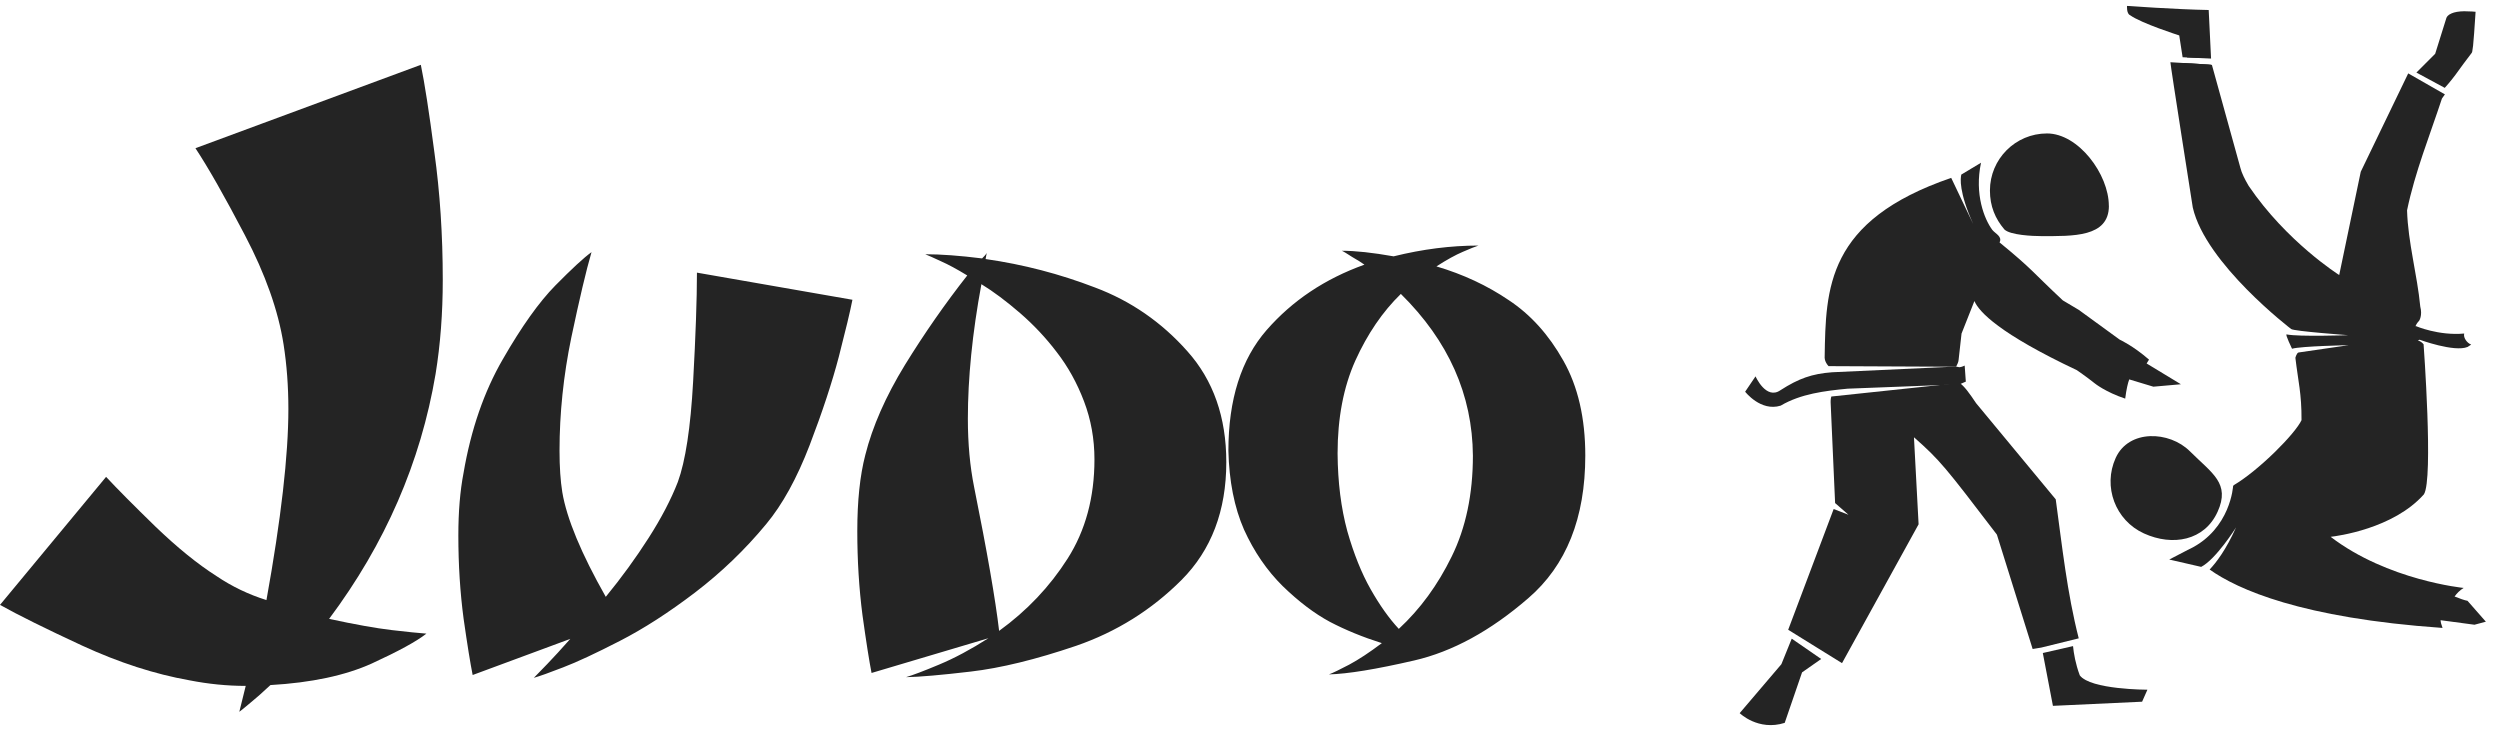
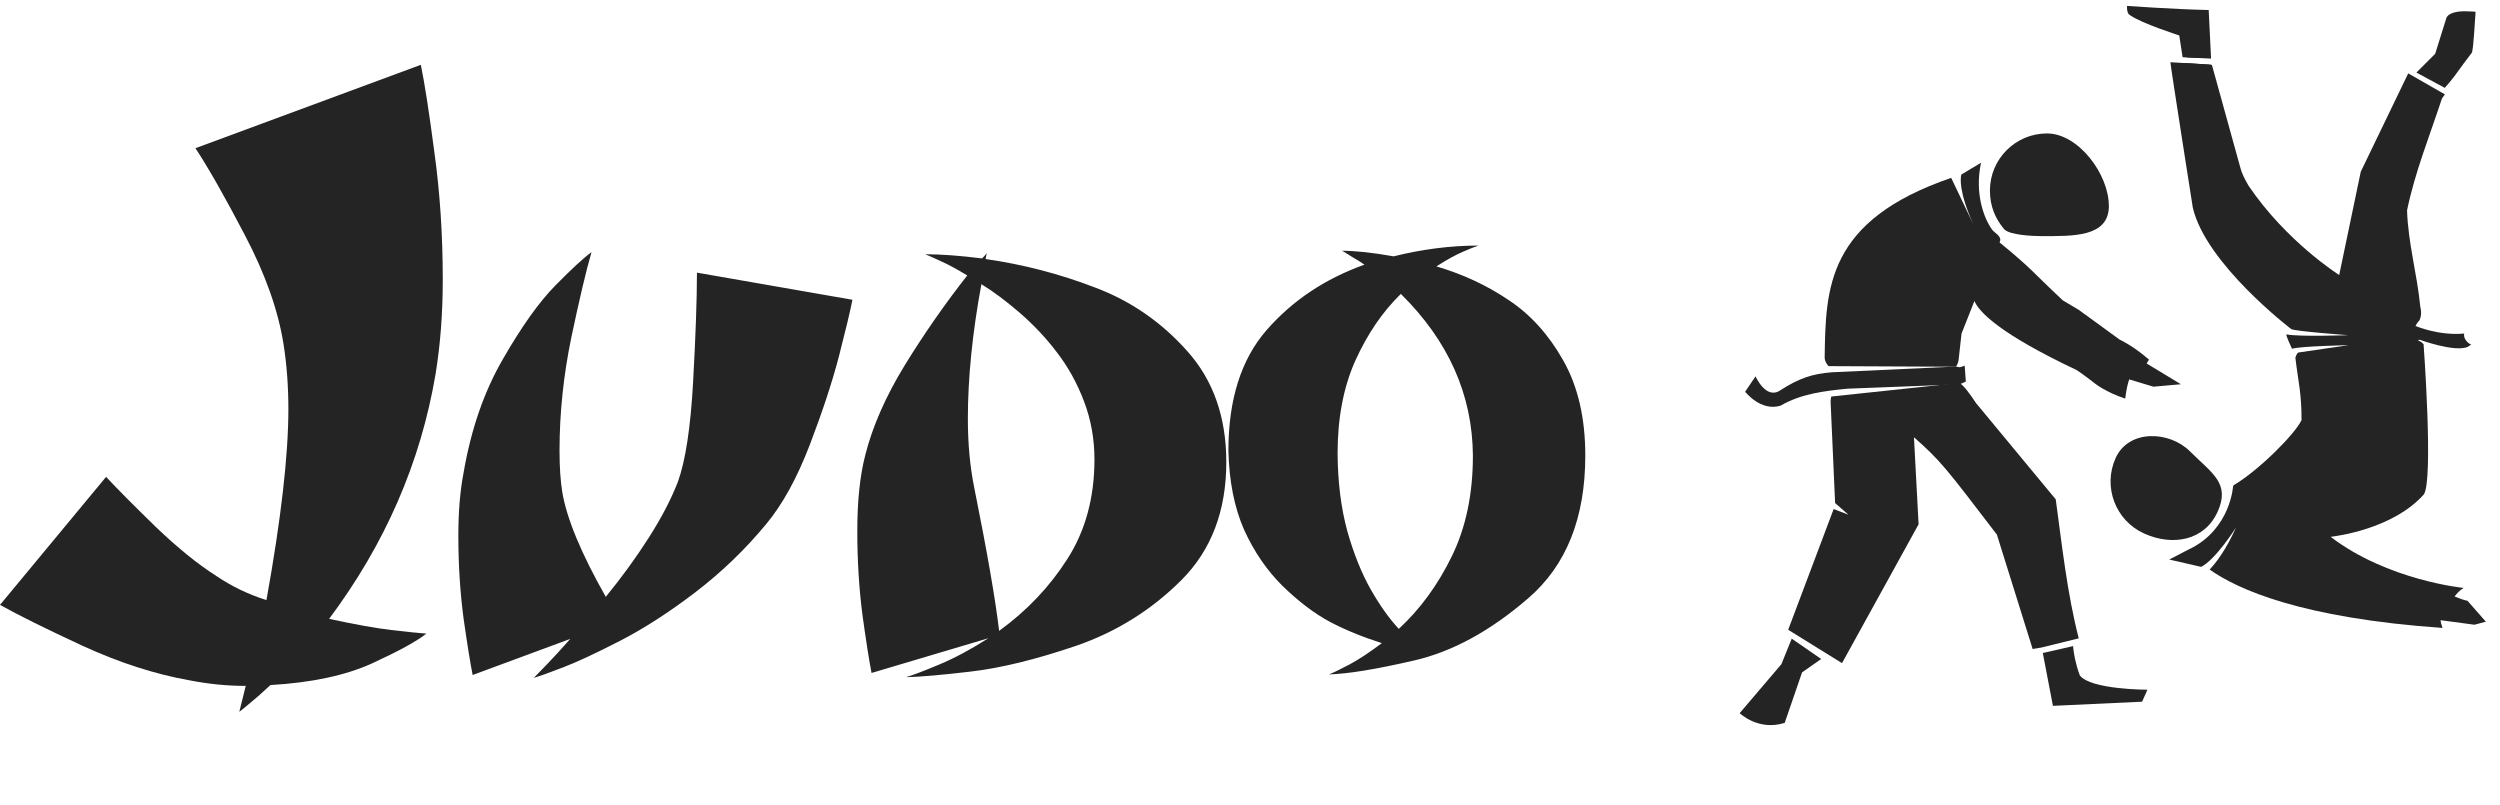
- <svg xmlns="http://www.w3.org/2000/svg" width="171" height="50" viewBox="0 0 45.244 13.229" version="1.1" id="svg5" xml:space="preserve">
+ <svg xmlns="http://www.w3.org/2000/svg" width="171" height="55" viewBox="0 0 45.244 14.552" version="1.1" id="svg5" xml:space="preserve">
  <defs id="defs2" />
  <path id="path30-2-6" style="fill:#242424;fill-opacity:1;stroke:none;stroke-width:0.139px;stroke-linecap:butt;stroke-linejoin:miter;stroke-opacity:1" d="m 35.853,2.944 -0.358,0.215 c -0.016,0.064 -0.047,0.312 0.215,0.894 0.008,0.018 -0.295,-0.617 -0.398,-0.834 -2.259,0.774 -2.27,1.999 -2.29,3.244 0,0 -0.009,0.076 0.07,0.163 l 2.309,0.011 c 0.02,-0.038 0.044,-0.09 0.045,-0.124 l 0.053,-0.476 0.233,-0.589 c 0.084,0.197 0.453,0.59 1.854,1.251 0,0 0.174,0.119 0.327,0.241 0,0 0.193,0.156 0.548,0.274 0.022,-0.17 0.047,-0.279 0.073,-0.348 l 0.437,0.132 0.498,-0.044 -0.62,-0.376 0.043,-0.07 C 38.597,6.252 38.362,6.147 38.362,6.147 l -0.741,-0.539 -0.289,-0.172 c -0.578,-0.541 -0.533,-0.547 -1.145,-1.049 0.055,-0.106 -0.075,-0.158 -0.13,-0.225 -0.144,-0.194 -0.327,-0.646 -0.205,-1.218 z m -0.389,3.986 -2.322,0.246 c -0.015,0.055 -0.012,0.105 -0.012,0.105 l 0.081,1.823 0.242,0.212 -0.268,-0.104 -0.823,2.185 v 3.27e-4 l 0.974,0.604 1.386,-2.513 -0.084,-1.575 c 0.475,0.419 0.568,0.54 1.501,1.762 l 0.647,2.07 0.157,-0.026 0.677,-0.167 C 37.41,10.732 37.319,9.879 37.204,9.037 L 35.763,7.297 C 35.636,7.107 35.547,6.987 35.464,6.93 Z" />
  <path id="path35-6-0" style="fill:#242424;fill-opacity:1;stroke:none;stroke-width:0.139px;stroke-linecap:butt;stroke-linejoin:miter;stroke-opacity:1" d="m 39.743,0.332 c 5e-6,3.31e-4 -5e-6,6.01e-4 0,0.001 l 3.27e-4,-0.001 z m 0,0.001 c -0.076,0.23 -0.13,0.466 -0.165,0.706 l 0.221,0.01 c -0.032,-0.227 -0.052,-0.465 -0.056,-0.716 z M 39.279,1.126 c 8.87e-4,0.061 0.405,2.629 0.405,2.629 0.233,1.019 1.78,2.199 1.78,2.199 0.044,0.04 1.034,0.112 1.034,0.112 0,0 -0.893,0.031 -1.116,-0.014 -0.03,-0.006 0.098,0.259 0.098,0.259 0.17,-0.048 1.025,-0.064 1.025,-0.064 l -0.907,0.132 c -0.034,0.008 -0.057,0.096 -0.057,0.096 0.049,0.42 0.114,0.646 0.111,1.129 -0.113,0.243 -0.763,0.902 -1.232,1.18 l -0.002,0.012 -0.004,-0.002 c 0,0 -0.042,0.777 -0.785,1.141 l -0.001,-0.001 -0.37,0.192 0.578,0.133 c 0.268,-0.137 0.631,-0.714 0.631,-0.714 -0.182,0.406 -0.36,0.638 -0.478,0.762 0.506,0.359 1.658,0.879 4.215,1.057 -0.024,-0.063 -0.034,-0.108 -0.035,-0.14 l 0.613,0.082 0.206,-0.055 -0.332,-0.378 c -0.053,-0.009 -0.141,-0.04 -0.234,-0.078 0.04,-0.055 0.093,-0.112 0.164,-0.155 0,0 -1.376,-0.135 -2.407,-0.925 0.114,-0.013 1.135,-0.145 1.688,-0.769 0.174,-0.269 -0.006,-2.716 -0.006,-2.716 -0.034,-0.042 -0.074,-0.06 -0.105,-0.07 l 0.034,-0.012 c 0,0 0.626,0.23 0.867,0.131 l 0.066,-0.043 c -0.073,-0.025 -0.147,-0.124 -0.127,-0.2 -0.461,0.043 -0.873,-0.134 -0.873,-0.134 l -0.01,0.003 c 0.009,-0.021 0.026,-0.057 0.068,-0.101 0,0 0.063,-0.092 0.02,-0.257 -0.056,-0.582 -0.222,-1.156 -0.239,-1.741 0.142,-0.687 0.411,-1.354 0.631,-2.022 l 0.021,-0.03 c 0,0 0.03,-0.041 0.033,-0.046 l -0.664,-0.38 -0.859,1.78 -0.39,1.869 c 0,0 -0.952,-0.599 -1.639,-1.614 -0.073,-0.124 -0.127,-0.235 -0.148,-0.321 l -0.516,-1.865 c 0,0 -0.048,-0.007 -0.069,-0.01 z" />
  <path id="path36-1-6" style="fill:#242424;fill-opacity:1;stroke-width:0.262;stroke-linecap:round;stroke-opacity:0.495" d="m 38.166,3.726 c 0,0.57 -0.653,0.547 -1.224,0.547 -0.155,0 -0.558,-0.018 -0.666,-0.119 -0.167,-0.196 -0.263,-0.421 -0.263,-0.706 10e-7,-0.57 0.462,-1.033 1.033,-1.033 0.57,0 1.119,0.74 1.119,1.31 z" />
  <path id="path36-6-8-2" style="fill:#242424;fill-opacity:1;stroke-width:0.262;stroke-linecap:round;stroke-opacity:0.495" d="M 40.132,9.264 C 39.896,9.784 39.32,9.89 38.801,9.654 38.282,9.418 38.053,8.806 38.289,8.287 c 0.236,-0.519 0.971,-0.491 1.343,-0.12 0.404,0.403 0.736,0.578 0.5,1.098 z" />
  <path d="m 10.964,10.8 c 0.285,-0.348 0.543,-0.703 0.774,-1.064 0.231,-0.361 0.407,-0.699 0.529,-1.013 0.138,-0.378 0.231,-0.984 0.277,-1.819 0.046,-0.835 0.069,-1.492 0.069,-1.97 l 2.814,0.491 c -0.042,0.214 -0.124,0.556 -0.245,1.026 -0.122,0.466 -0.298,1.001 -0.529,1.605 -0.231,0.6 -0.493,1.076 -0.787,1.429 -0.382,0.462 -0.812,0.875 -1.29,1.24 -0.474,0.361 -0.927,0.653 -1.36,0.875 -0.432,0.222 -0.774,0.382 -1.026,0.478 -0.248,0.097 -0.424,0.159 -0.529,0.189 0.046,-0.046 0.128,-0.13 0.245,-0.252 0.117,-0.122 0.256,-0.273 0.415,-0.453 L 8.554,12.216 C 8.512,12.007 8.457,11.667 8.39,11.197 8.327,10.723 8.295,10.221 8.295,9.692 c 0,-0.428 0.031,-0.806 0.094,-1.133 0.134,-0.785 0.371,-1.471 0.711,-2.058 0.34,-0.592 0.657,-1.036 0.95,-1.334 0.298,-0.302 0.516,-0.504 0.655,-0.604 -0.097,0.332 -0.218,0.846 -0.365,1.542 -0.143,0.692 -0.214,1.376 -0.214,2.052 0,0.294 0.017,0.543 0.05,0.749 0.08,0.478 0.342,1.11 0.787,1.895 z m 6.81,-6.124 c 0.038,-0.038 0.061,-0.063 0.069,-0.076 0.008,-0.013 0.015,-0.021 0.019,-0.025 -0.004,0 -0.013,0.038 -0.025,0.113 0.68,0.097 1.341,0.269 1.983,0.516 0.646,0.243 1.202,0.627 1.668,1.152 0.47,0.525 0.705,1.194 0.705,2.008 0,0.881 -0.271,1.592 -0.812,2.134 -0.541,0.541 -1.177,0.938 -1.907,1.19 -0.73,0.248 -1.366,0.403 -1.907,0.466 -0.537,0.063 -0.927,0.097 -1.171,0.101 0.117,-0.034 0.317,-0.109 0.598,-0.227 0.281,-0.117 0.579,-0.277 0.894,-0.478 l -2.115,0.629 c -0.042,-0.214 -0.097,-0.562 -0.164,-1.045 -0.063,-0.487 -0.094,-0.995 -0.094,-1.523 0,-0.546 0.048,-1.005 0.145,-1.378 0.13,-0.516 0.369,-1.06 0.718,-1.63 0.352,-0.571 0.728,-1.11 1.127,-1.618 -0.185,-0.113 -0.344,-0.199 -0.478,-0.258 -0.134,-0.063 -0.229,-0.105 -0.283,-0.126 0.281,0 0.625,0.025 1.032,0.076 z m 0.308,6.741 c 0.504,-0.365 0.917,-0.801 1.24,-1.309 0.323,-0.508 0.485,-1.106 0.485,-1.794 0,-0.369 -0.063,-0.72 -0.189,-1.051 -0.126,-0.332 -0.29,-0.627 -0.491,-0.887 -0.197,-0.26 -0.42,-0.497 -0.667,-0.711 -0.248,-0.214 -0.48,-0.388 -0.699,-0.522 -0.164,0.885 -0.245,1.697 -0.245,2.436 0,0.449 0.038,0.86 0.113,1.234 0.235,1.167 0.386,2.035 0.453,2.606 z M 24.692,4.789 c -0.046,-0.034 -0.12,-0.08 -0.22,-0.138 -0.097,-0.063 -0.159,-0.101 -0.189,-0.113 0.248,0 0.56,0.034 0.938,0.101 0.525,-0.13 1.036,-0.195 1.536,-0.195 -0.055,0.017 -0.149,0.055 -0.283,0.113 -0.13,0.055 -0.29,0.143 -0.478,0.264 0.483,0.143 0.919,0.346 1.309,0.611 0.394,0.26 0.724,0.625 0.988,1.095 0.264,0.466 0.397,1.039 0.397,1.718 0,1.129 -0.344,1.989 -1.032,2.581 -0.684,0.592 -1.372,0.967 -2.065,1.127 -0.688,0.159 -1.202,0.243 -1.542,0.252 0.076,-0.029 0.197,-0.088 0.365,-0.176 0.172,-0.092 0.369,-0.222 0.592,-0.39 -0.344,-0.109 -0.657,-0.237 -0.938,-0.384 -0.281,-0.151 -0.566,-0.367 -0.856,-0.648 C 22.928,10.324 22.695,9.984 22.514,9.585 22.338,9.183 22.244,8.706 22.231,8.157 c 0,-0.927 0.231,-1.655 0.692,-2.184 0.466,-0.533 1.055,-0.927 1.769,-1.183 z m 0.661,0.529 c -0.332,0.323 -0.606,0.726 -0.825,1.209 -0.214,0.478 -0.321,1.039 -0.321,1.681 0.004,0.52 0.063,0.988 0.176,1.404 0.117,0.411 0.258,0.762 0.422,1.051 0.164,0.29 0.334,0.529 0.51,0.718 0.386,-0.357 0.705,-0.793 0.957,-1.309 0.256,-0.52 0.384,-1.129 0.384,-1.825 -0.008,-1.104 -0.443,-2.079 -1.303,-2.927 z" id="text36-7-6" style="font-size:24.565px;line-height:1.25;font-family:Karate;-inkscape-font-specification:Karate;fill:#242424;fill-opacity:1;stroke-width:0.322" aria-label="Judo" />
  <path id="path48-2-1" style="fill:#242424;fill-opacity:1;stroke:none;stroke-width:0.139px;stroke-linecap:butt;stroke-linejoin:miter;stroke-opacity:1" d="m 32.426,11.558 -0.187,0.462 -0.755,0.886 c 0,0 0.336,0.329 0.815,0.176 l 0.314,-0.914 0.346,-0.242 z" />
  <path id="path49-0-8" style="fill:#242424;fill-opacity:1;stroke:none;stroke-width:0.139px;stroke-linecap:butt;stroke-linejoin:miter;stroke-opacity:1" d="m 37.516,11.693 -0.546,0.125 0.183,0.956 1.614,-0.075 0.096,-0.217 c 0,0 -1.033,-7.3e-5 -1.224,-0.26 -0.078,-0.21 -0.109,-0.397 -0.122,-0.528 z" />
  <path id="path55-7-7" style="fill:#242424;fill-opacity:1;stroke:none;stroke-width:0.152px;stroke-linecap:butt;stroke-linejoin:miter;stroke-opacity:1" d="m 38.494,0.107 c 0,0 -0.011,0.139 0.054,0.167 0.204,0.148 0.891,0.367 0.891,0.367 l 0.061,0.395 0.515,0.024 -0.043,-0.879 c -0.599,-0.011 -1.479,-0.074 -1.479,-0.074 z m 1.022,1.033 0.09,0.588 0.441,-0.012 -0.026,-0.545 z" />
  <path d="m 5.956,11.2 c 0.467,0.101 0.842,0.168 1.126,0.202 0.289,0.034 0.501,0.055 0.635,0.065 -0.178,0.14 -0.508,0.32 -0.989,0.541 -0.481,0.217 -1.092,0.347 -1.834,0.39 -0.149,0.14 -0.272,0.248 -0.368,0.325 -0.091,0.077 -0.156,0.13 -0.195,0.159 l 0.116,-0.469 c -0.337,0 -0.676,-0.034 -1.018,-0.101 C 2.803,12.201 2.156,11.992 1.487,11.684 0.823,11.376 0.327,11.13 0,10.947 L 1.92,8.63 c 0.202,0.217 0.498,0.515 0.888,0.895 0.395,0.38 0.765,0.681 1.112,0.902 0.279,0.188 0.58,0.332 0.902,0.433 0.265,-1.468 0.397,-2.62 0.397,-3.458 0,-0.409 -0.029,-0.799 -0.087,-1.169 C 5.036,5.622 4.803,4.963 4.432,4.256 4.062,3.548 3.763,3.024 3.537,2.682 l 4.079,-1.509 c 0.067,0.322 0.149,0.849 0.245,1.581 0.101,0.727 0.152,1.497 0.152,2.31 0,0.602 -0.043,1.169 -0.13,1.704 C 7.613,8.366 6.971,9.843 5.956,11.2 Z" style="font-size:24.565px;line-height:1.25;font-family:Karate;-inkscape-font-specification:Karate;fill:#242424;fill-opacity:1;stroke-width:0.37" id="path1-6-8-9" />
  <path id="path57-9-2" style="fill:#242424;fill-opacity:1;stroke:none;stroke-width:0.157px;stroke-linecap:butt;stroke-linejoin:miter;stroke-opacity:1" d="m 35.556,6.616 c -0.071,0.032 -0.064,0.022 -0.096,0.03 l -0.063,-0.012 -2.242,0.103 c -0.362,0.028 -0.6,0.111 -0.932,0.324 -0.261,0.184 -0.452,-0.25 -0.452,-0.25 l -0.188,0.278 c 0,0 0.282,0.365 0.643,0.252 0.363,-0.214 0.796,-0.267 1.212,-0.307 l 2.025,-0.078 0.111,-0.049 c 8.87e-4,9.49e-4 0.002,0.002 0.003,0.003 z" />
  <path style="fill:#242424;fill-opacity:1;stroke-width:0.633" d="m 44.162,1.717 c -44.33,-1.784 -44.33,-1.784 0,0 z" id="path6-0" />
  <path d="m 44.608,0.203 c -0.115,0.001 -0.189,0.017 -0.24,0.039 -0.034,0.014 -0.058,0.031 -0.073,0.048 -0.008,0.009 -0.013,0.018 -0.017,0.025 -0.003,0.006 -0.005,0.012 -0.006,0.015 l -0.001,0.003 c -2.2e-5,6.8e-5 0,0.001 0,0.001 l -0.2,0.639 -0.34,0.34 0.513,0.277 c 0,0 0.109,-0.12 0.193,-0.235 0.097,-0.134 0.194,-0.268 0.295,-0.398 2.86e-4,-4.73e-4 0.005,-0.009 0.006,-0.012 0.002,-0.006 0.003,-0.011 0.004,-0.015 0.004,-0.019 0.011,-0.069 0.015,-0.105 0.006,-0.063 0.013,-0.145 0.019,-0.226 0.012,-0.162 0.022,-0.323 0.022,-0.323 l 0.004,-0.063 -0.063,-0.005 c -0.048,-0.003 -0.091,-0.004 -0.13,-0.004 z" style="fill:#242424;fill-opacity:1;stroke:none;stroke-width:0.139px;stroke-linecap:butt;stroke-linejoin:miter;stroke-opacity:1" id="path1-9" />
</svg>
